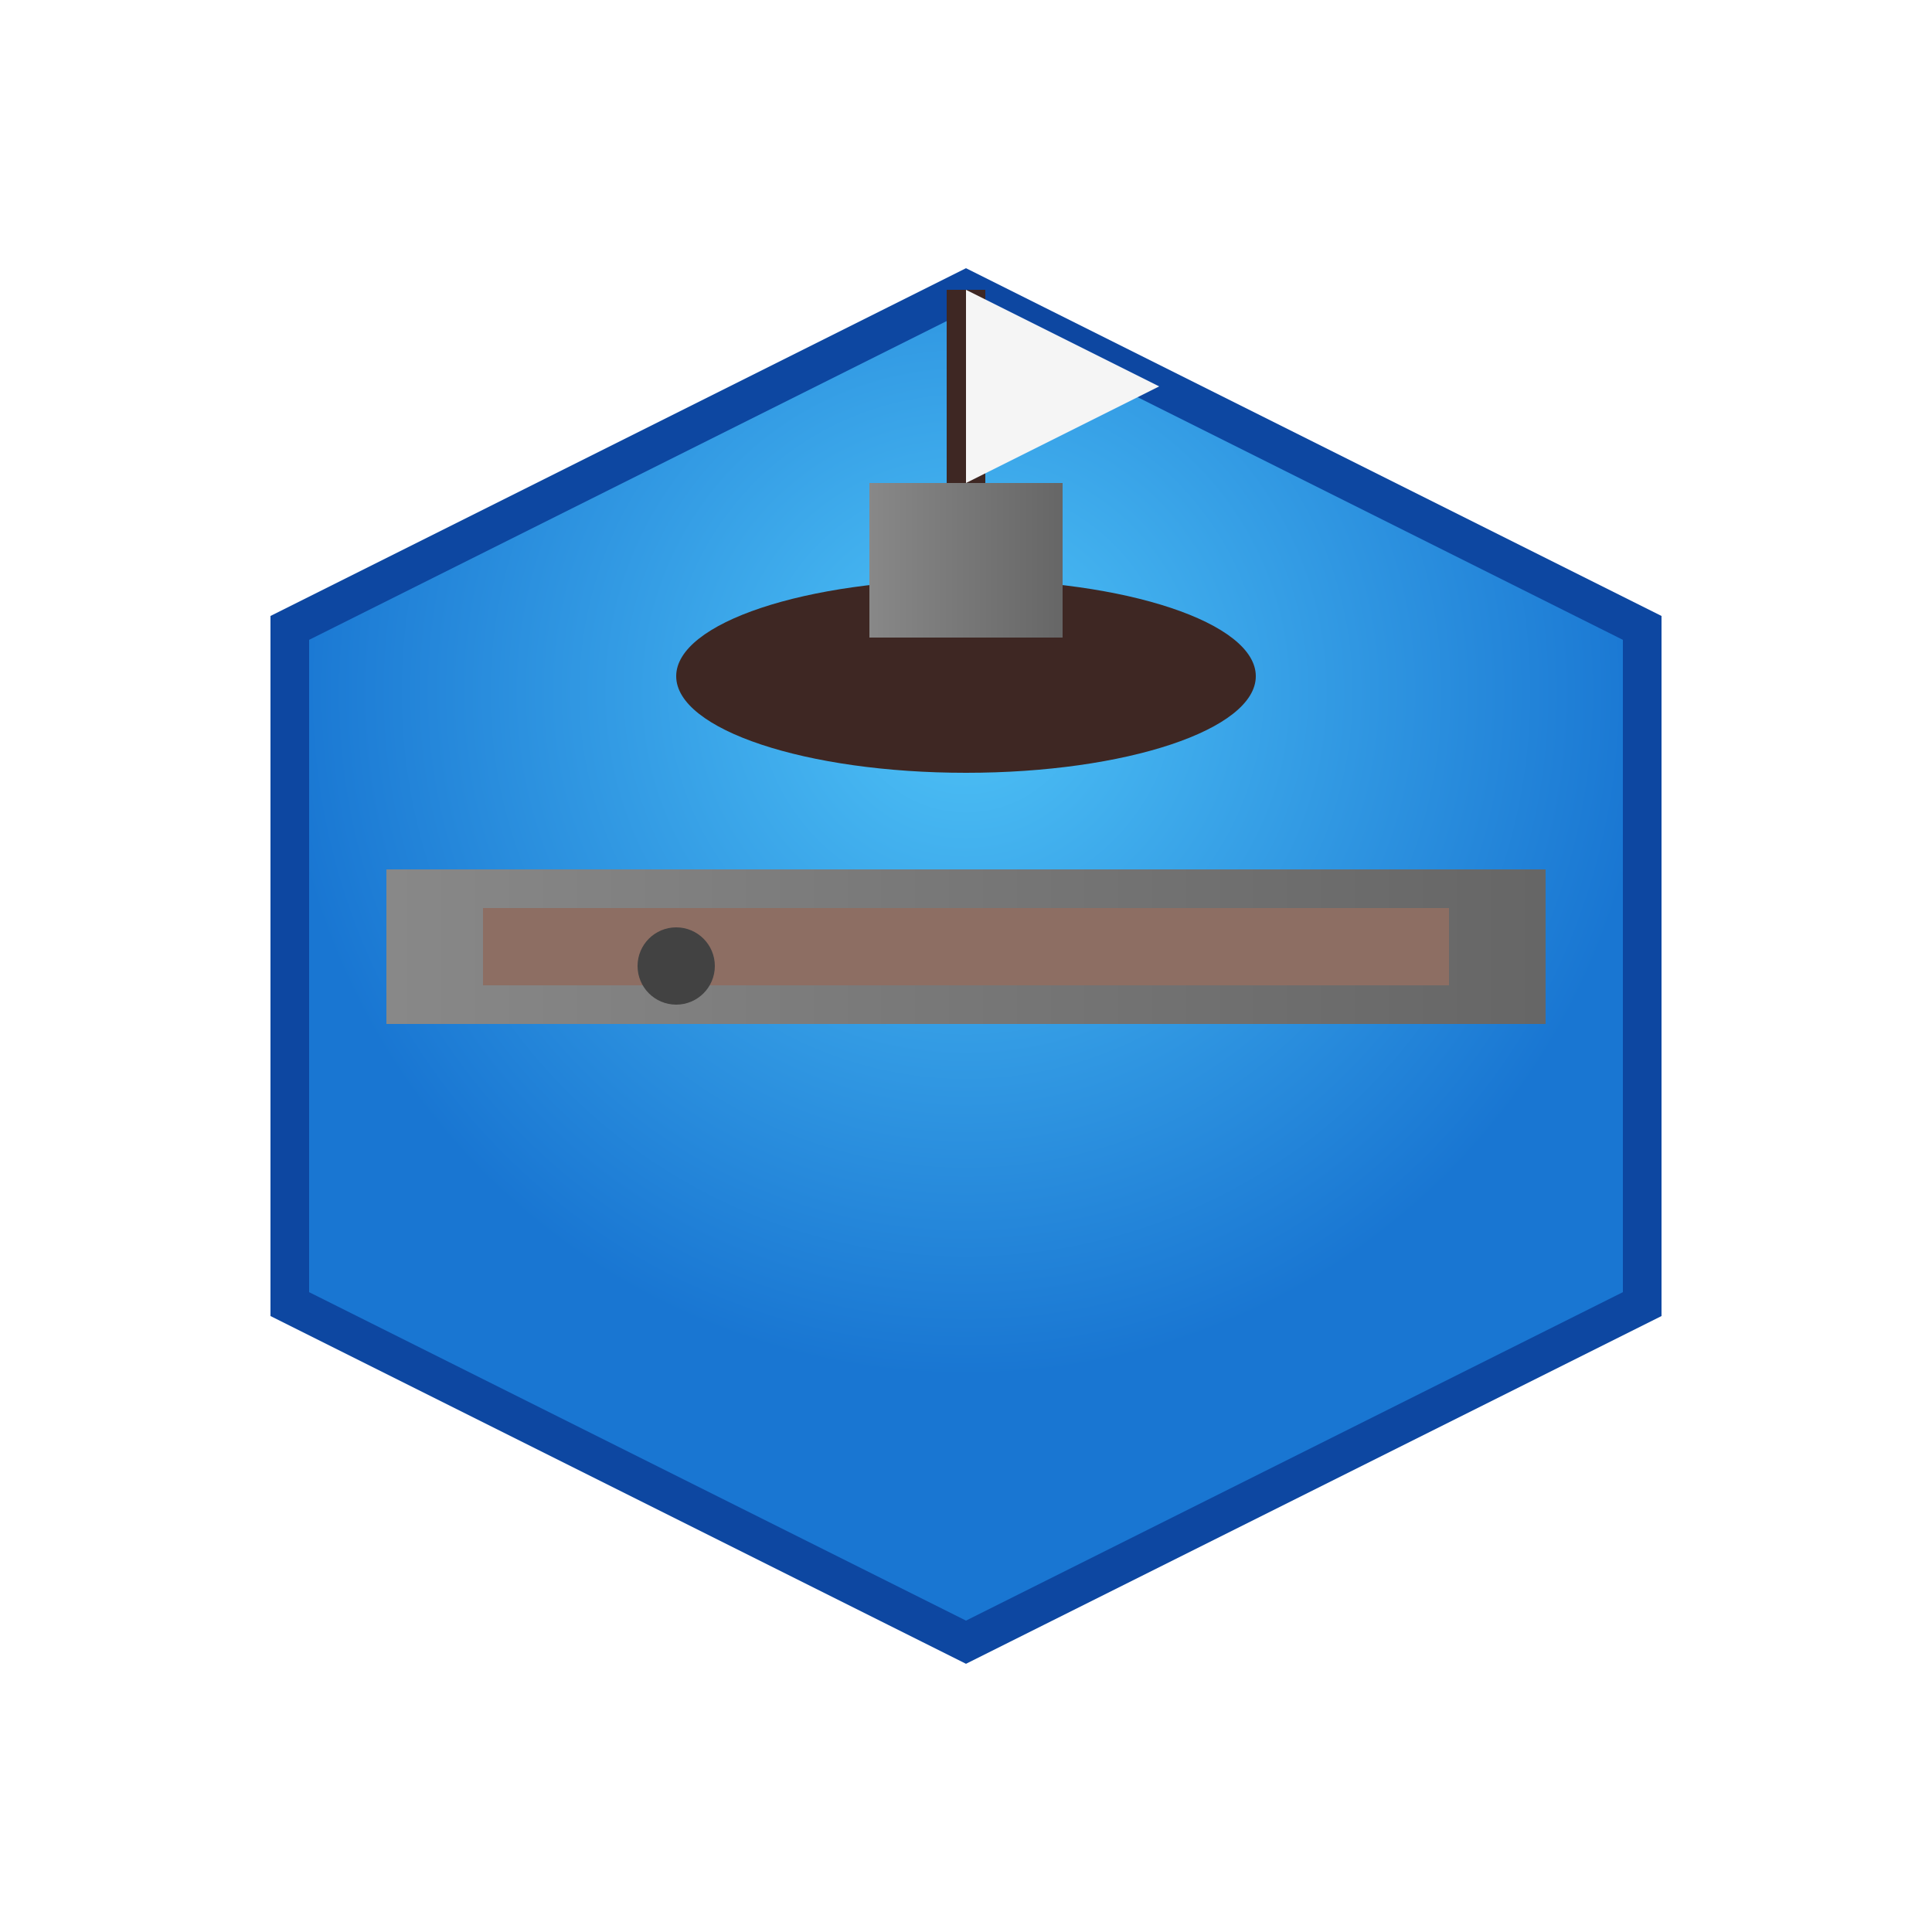
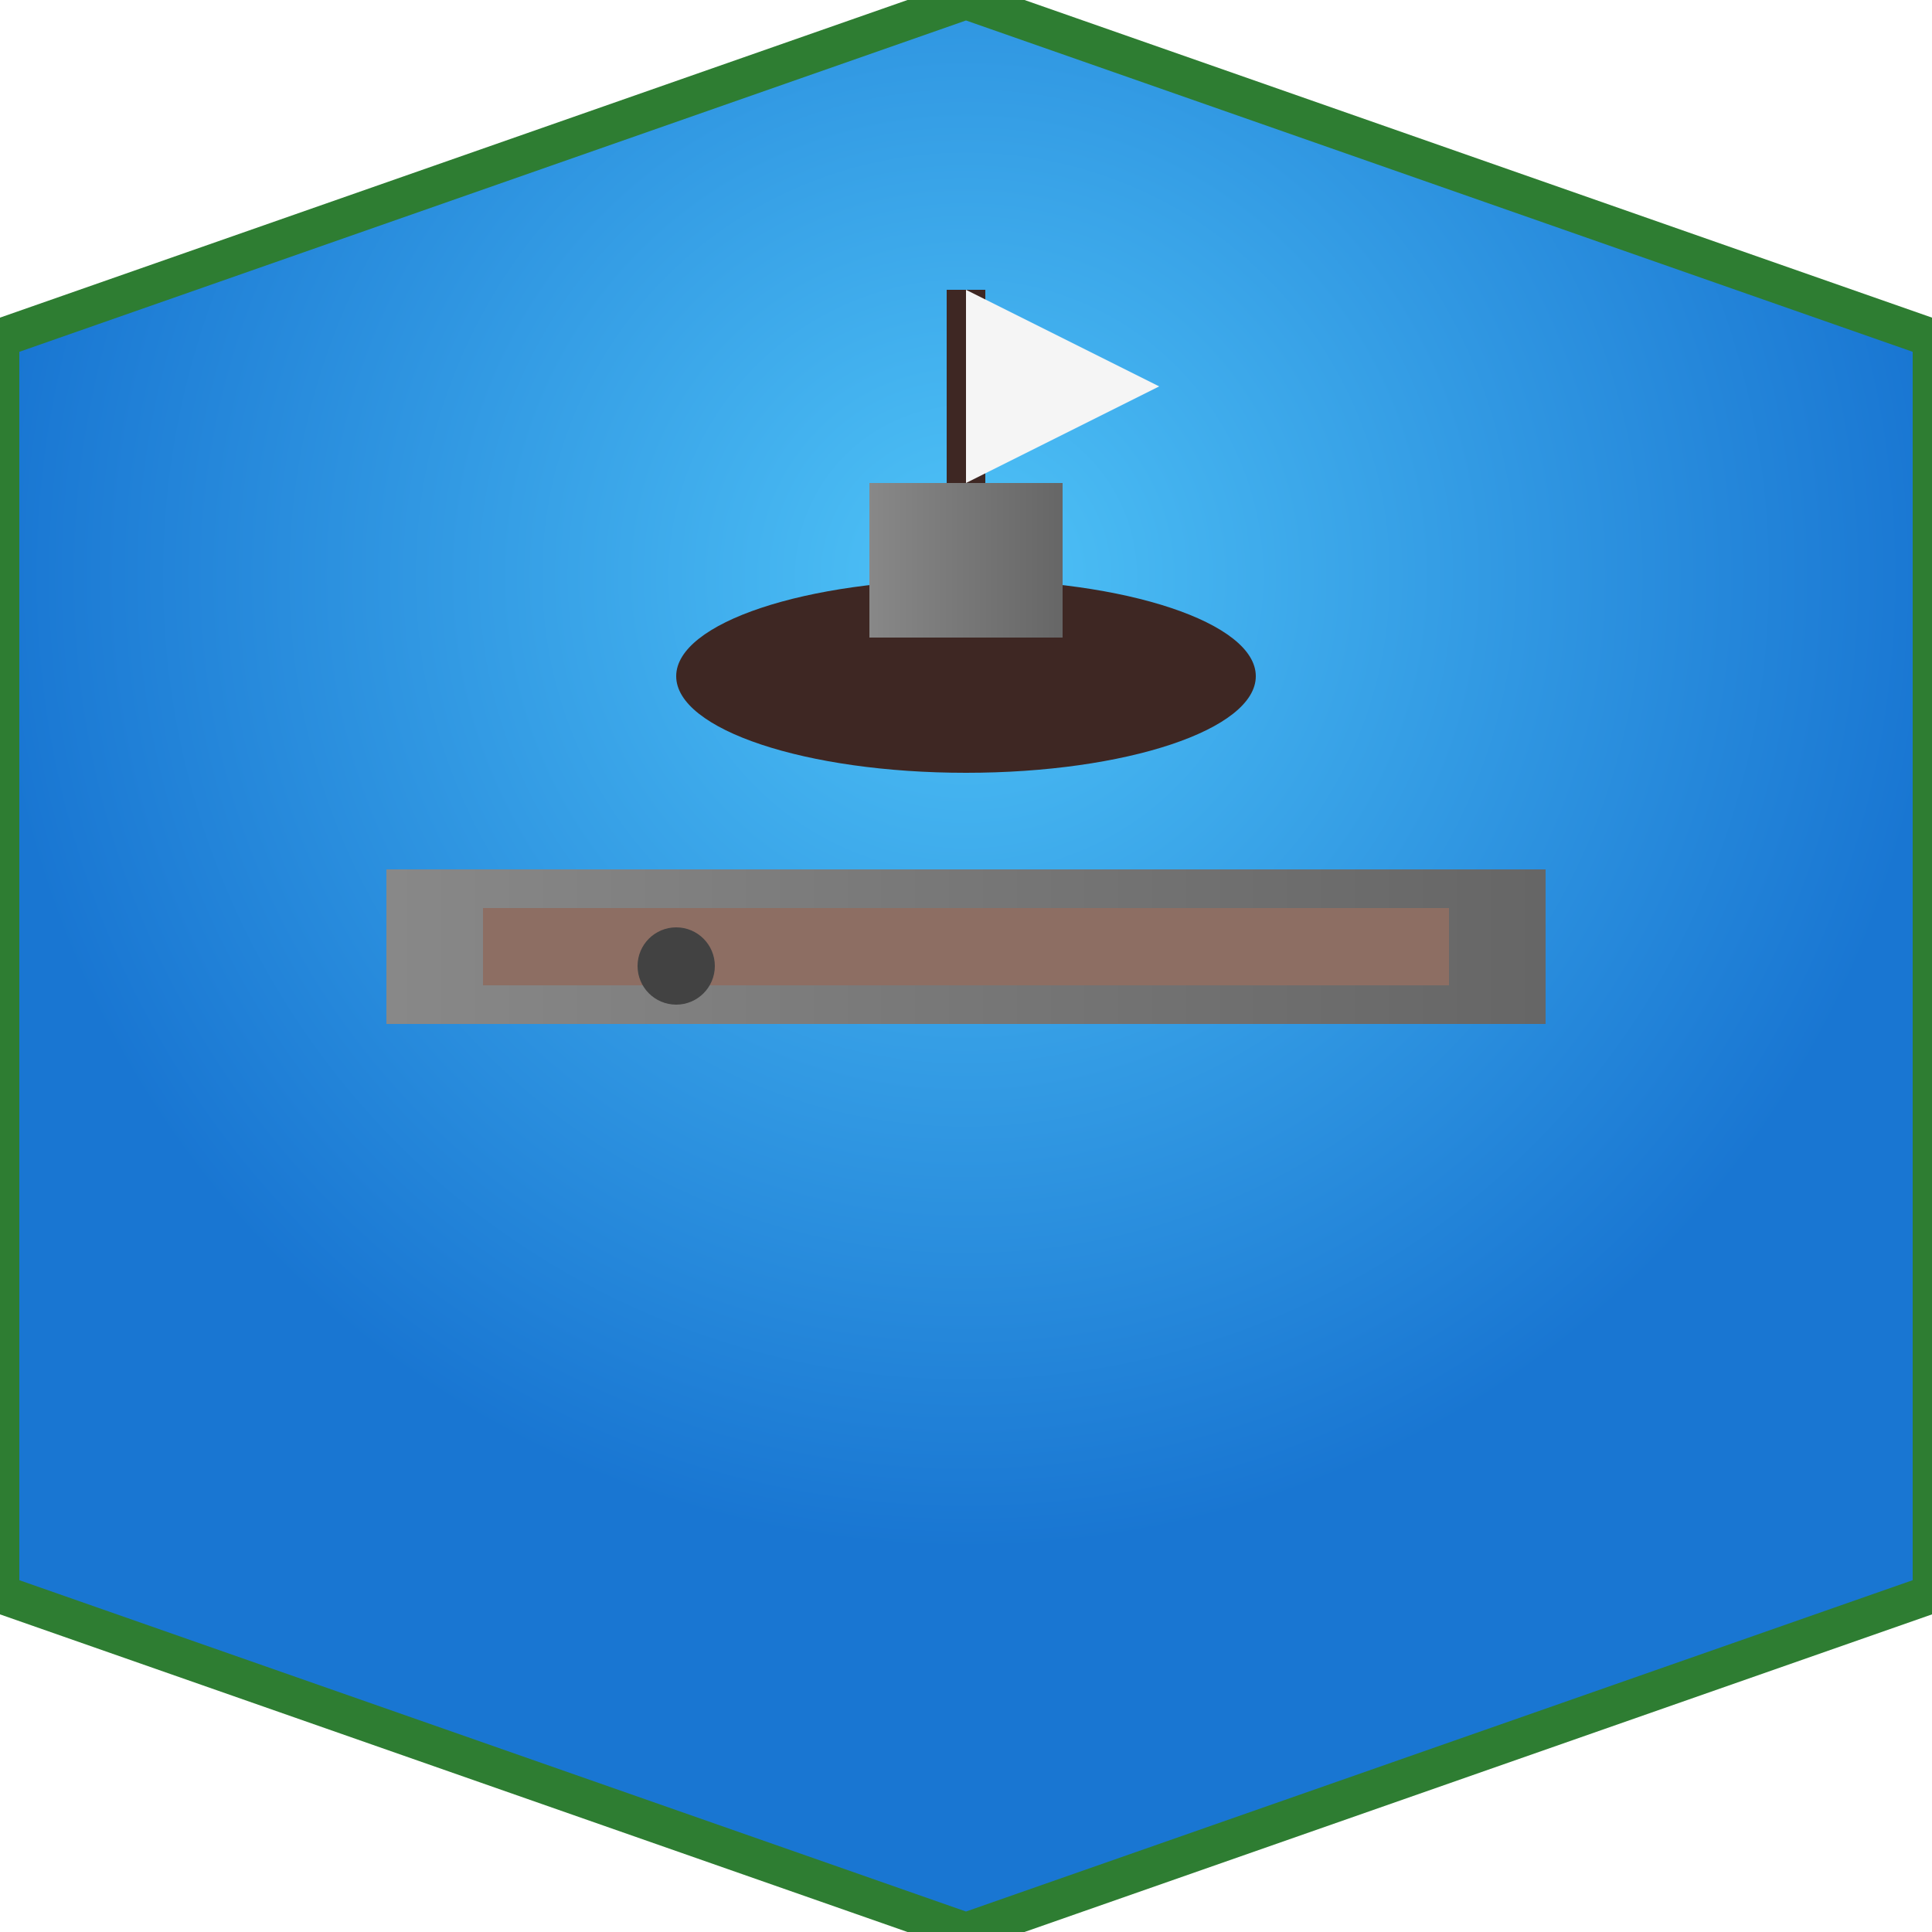
<svg xmlns="http://www.w3.org/2000/svg" viewBox="0 0 100 100">
  <defs>
    <linearGradient id="playerColor">
      <stop offset="0%" stop-color="#888888" />
      <stop offset="100%" stop-color="#666666" />
    </linearGradient>
    <radialGradient id="waterGrad" cx="50%" cy="30%">
      <stop offset="0%" stop-color="#4fc3f7" />
      <stop offset="100%" stop-color="#1976d2" />
    </radialGradient>
  </defs>
-   <polygon points="50,15 85,32.5 85,67.5 50,85 15,67.5 15,32.5" fill="url(#waterGrad)" stroke="#0d47a1" stroke-width="2" />
+   <polygon points="50,0 100,17.5 100,82.5 50,100 0,82.5 0,17.5" fill="url(#waterGrad)" stroke="#2e7d32" stroke-width="2" />
  <rect x="20" y="45" width="60" height="8" fill="url(#playerColor)" />
  <rect x="25" y="47" width="50" height="4" fill="#8d6e63" />
  <ellipse cx="50" cy="35" rx="15" ry="5" fill="#3e2723" />
  <rect x="45" y="25" width="10" height="8" fill="url(#playerColor)" />
  <line x1="50" y1="25" x2="50" y2="15" stroke="#3e2723" stroke-width="2" />
  <polygon points="50,15 60,20 50,25" fill="#f5f5f5" />
  <circle cx="35" cy="50" r="2" fill="#424242" />
</svg>
